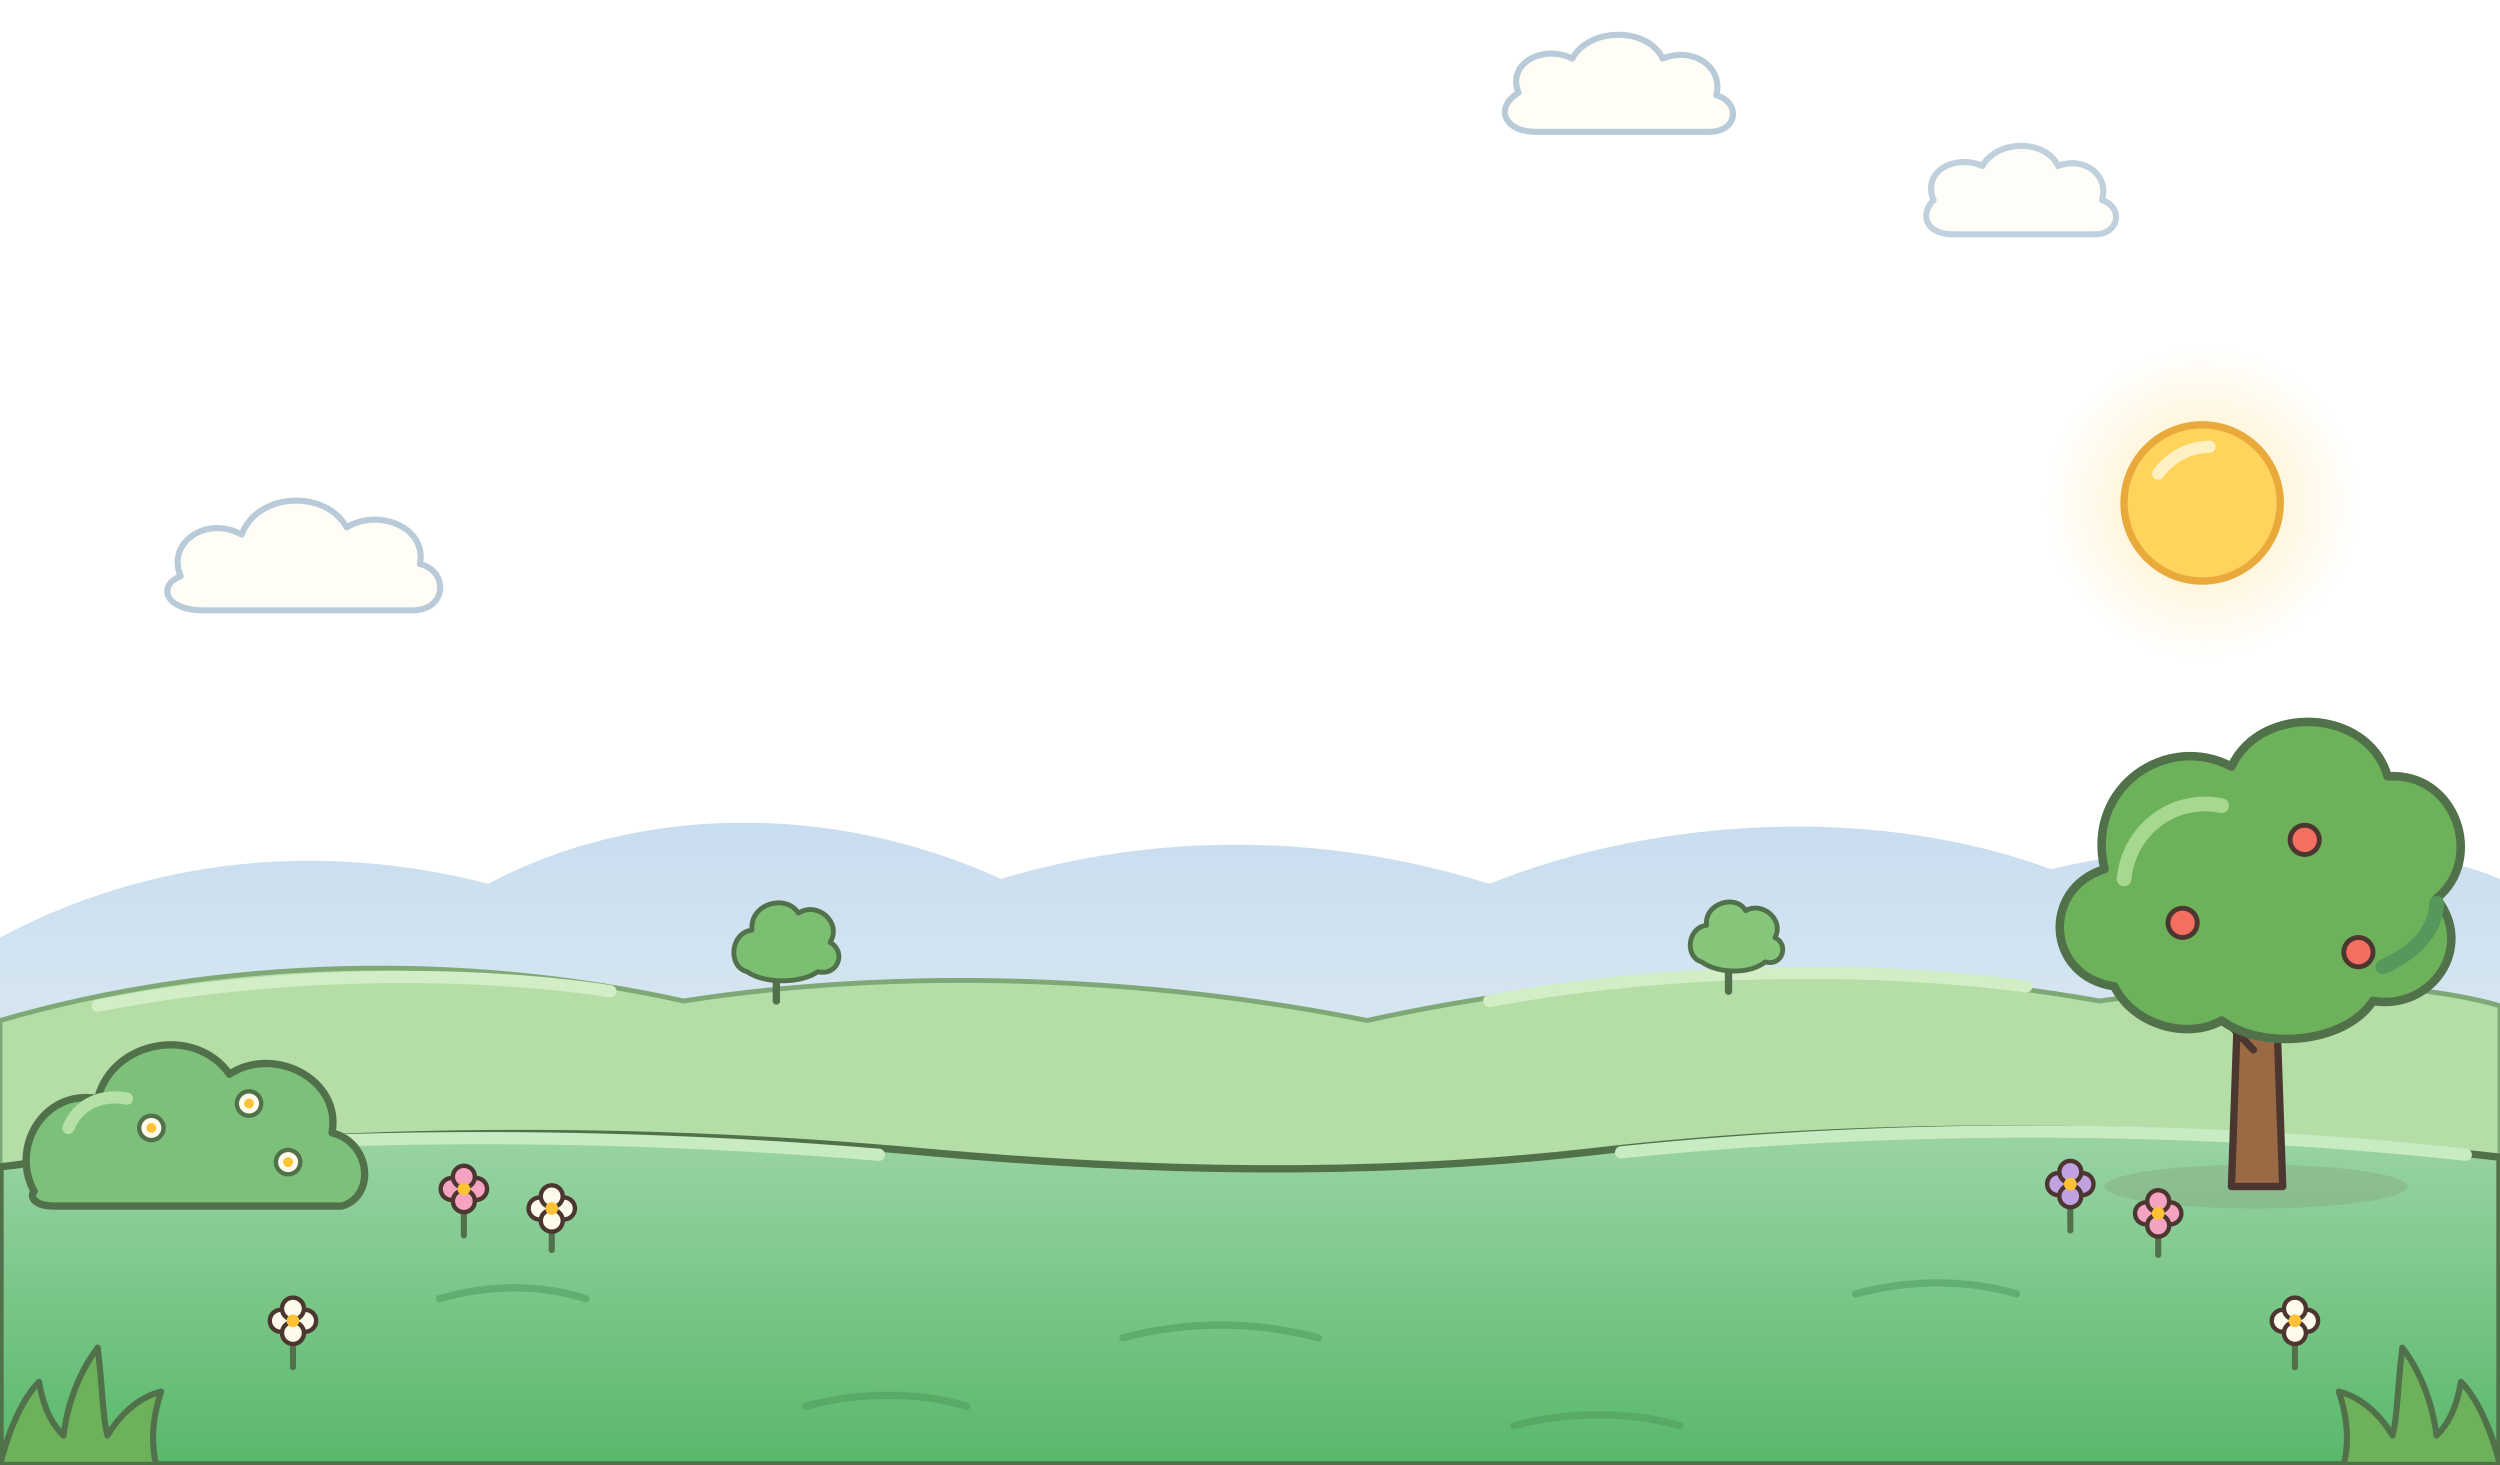
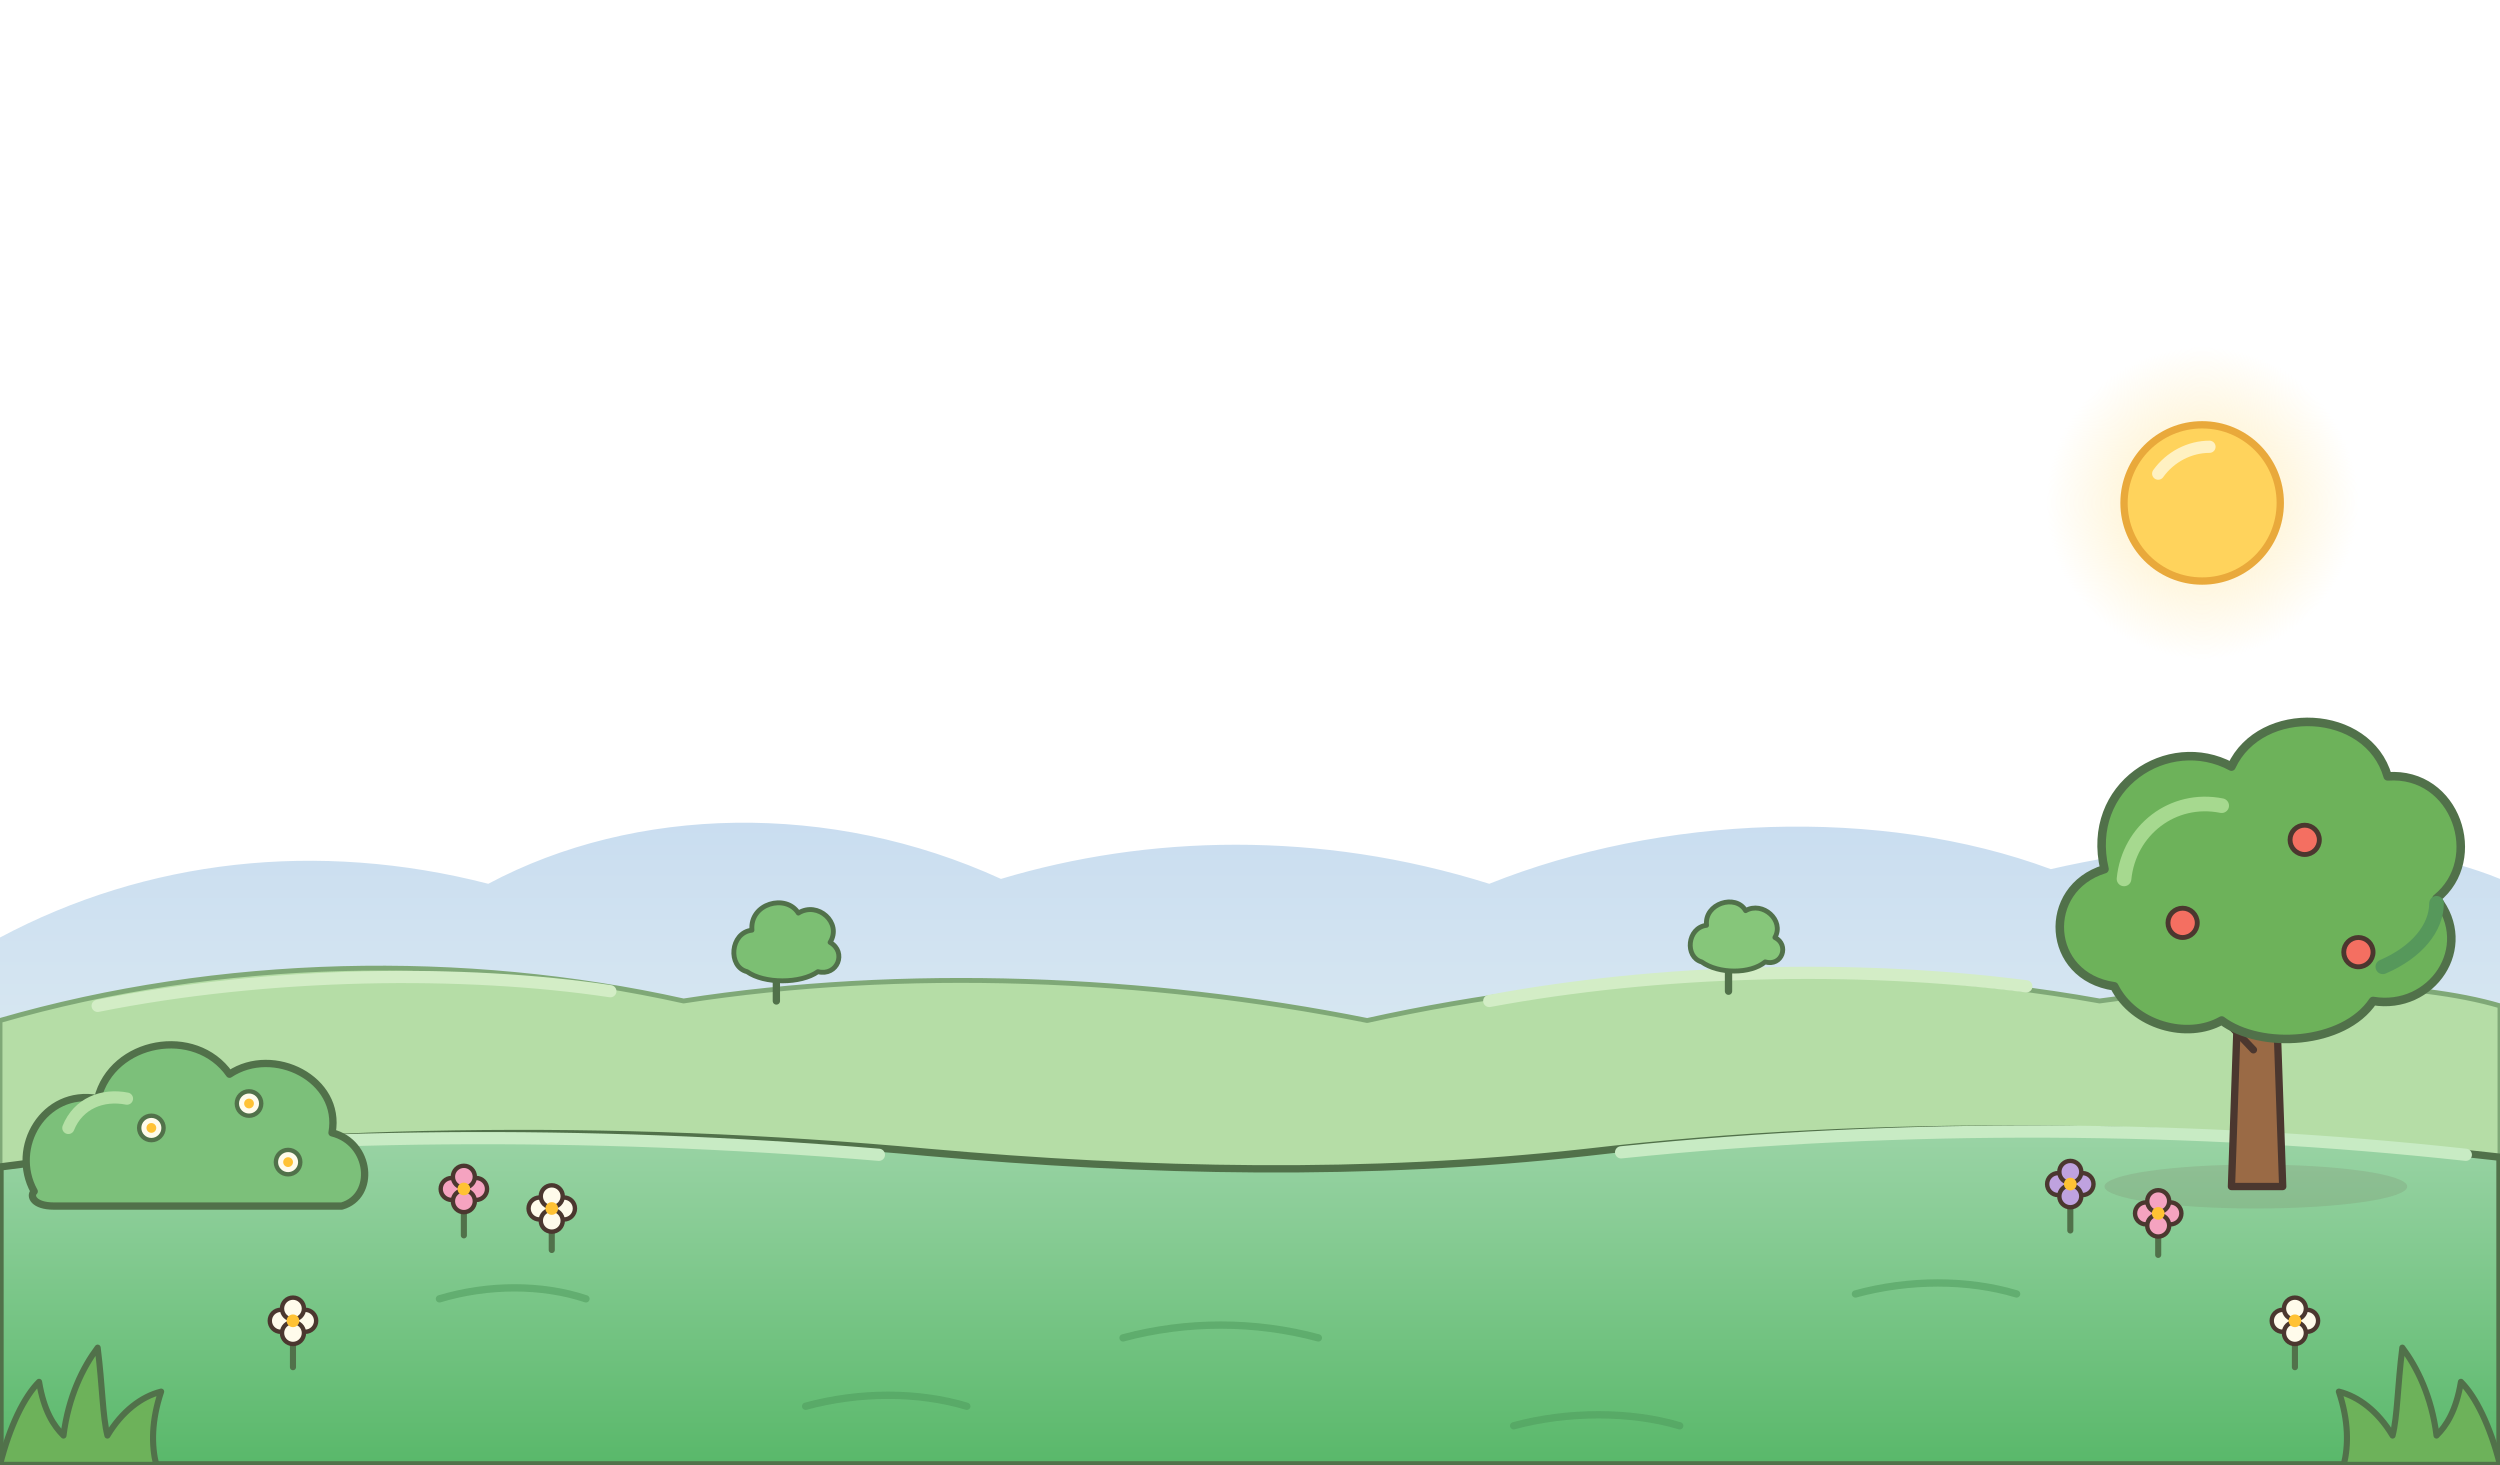
<svg xmlns="http://www.w3.org/2000/svg" viewBox="0 0 1024 600" width="1024" height="600">
  <defs>
    <linearGradient id="home_landscape_meadow" x1="0" y1="0" x2="0" y2="1">
      <stop offset="0" stop-color="#9BD4A6" />
      <stop offset="1" stop-color="#59B86A" />
    </linearGradient>
    <linearGradient id="home_landscape_far" x1="0" y1="0" x2="0" y2="1">
      <stop offset="0" stop-color="#C9DDF0" />
      <stop offset="1" stop-color="#DDEBF2" />
    </linearGradient>
    <radialGradient id="home_landscape_sun_glow" cx="0.5" cy="0.5" r="0.5">
      <stop offset="0" stop-color="#FFE7A6" stop-opacity="0.75" />
      <stop offset="1" stop-color="#FFE7A6" stop-opacity="0" />
    </radialGradient>
  </defs>
  <g id="sky">
    <circle cx="902" cy="206" r="64" fill="url(#home_landscape_sun_glow)" />
    <circle cx="902" cy="206" r="32" fill="#FFD35C" stroke="#E9A93B" stroke-width="3" />
    <path d="M884 194 C889 187 897 183 905 183" fill="none" stroke="#FFF1C2" stroke-width="5" stroke-linecap="round" />
-     <g fill="#FFFDF6" stroke="#B9CBD8" stroke-width="2.5" stroke-linejoin="round">
-       <path d="M74 236 C68 222 85 211 99 219 C105 202 133 200 142 216 C155 208 175 216 172 231 C184 234 183 250 169 250 L83 250 C68 250 64 240 74 236 Z" />
-       <path d="M622 38 C617 26 632 18 644 24 C651 11 675 11 681 24 C693 19 706 27 703 39 C713 42 712 54 700 54 L629 54 C616 54 612 44 622 38 Z" />
-       <path d="M792 82 C787 70 801 63 812 68 C818 57 838 57 843 68 C853 64 864 71 861 82 C870 85 868 96 858 96 L800 96 C789 96 786 88 792 82 Z" opacity="0.9" />
-     </g>
  </g>
  <g id="far">
    <path d="M0 384 C60 352 130 344 200 362 C260 330 340 328 410 360 C470 342 540 340 610 362 C680 334 770 330 840 356 C910 340 980 342 1024 360 L1024 460 L0 460 Z" fill="url(#home_landscape_far)" />
  </g>
  <g id="mid">
    <path d="M0 418 C90 392 190 390 280 410 C370 396 470 400 560 418 C650 398 760 392 860 410 C930 400 990 402 1024 412 L1024 500 L0 500 Z" fill="#B5DDA6" stroke="#7FA877" stroke-width="2" stroke-linejoin="round" />
    <path d="M40 412 C110 398 190 397 250 406" fill="none" stroke="#D3EDC6" stroke-width="5" stroke-linecap="round" />
    <path d="M610 410 C680 397 760 395 830 404" fill="none" stroke="#D3EDC6" stroke-width="5" stroke-linecap="round" />
    <g id="mid_trees" stroke="#51714A" stroke-width="2" stroke-linejoin="round">
      <path d="M318 410 L318 396" fill="none" stroke-width="3" stroke-linecap="round" />
      <path d="M306 398 C298 396 299 382 308 381 C307 370 322 366 327 374 C335 369 345 378 340 386 C347 390 343 400 335 398 C328 403 313 403 306 398 Z" fill="#7CBF73" />
      <path d="M708 406 L708 392" fill="none" stroke-width="3" stroke-linecap="round" />
      <path d="M697 394 C690 392 691 380 699 379 C698 370 711 366 715 373 C722 369 731 377 727 384 C733 387 730 396 723 394 C717 399 704 399 697 394 Z" fill="#86C67A" />
    </g>
  </g>
  <g id="ground">
    <path d="M0 478 C120 462 250 460 380 472 C470 480 560 482 650 472 C770 458 900 460 1024 474 L1024 600 L0 600 Z" fill="url(#home_landscape_meadow)" stroke="#51714A" stroke-width="3" stroke-linejoin="round" />
    <path d="M14 476 C120 464 240 463 360 473" fill="none" stroke="#C8EBC4" stroke-width="5" stroke-linecap="round" />
    <path d="M664 472 C780 460 900 461 1010 473" fill="none" stroke="#C8EBC4" stroke-width="5" stroke-linecap="round" />
    <g fill="none" stroke="#4E9A5C" stroke-width="3" stroke-linecap="round" opacity="0.55">
      <path d="M180 532 C200 526 222 526 240 532" />
      <path d="M460 548 C486 541 514 541 540 548" />
      <path d="M760 530 C782 524 806 524 826 530" />
      <path d="M330 576 C352 570 376 570 396 576" />
      <path d="M620 584 C642 578 668 578 688 584" />
    </g>
  </g>
  <g id="tree_right" transform="translate(-34 0)">
    <ellipse cx="958" cy="486" rx="62" ry="9" fill="#6A5147" opacity="0.14" />
    <path d="M948 486 L951 400 L966 400 L969 486 Z" fill="#9A6A45" stroke="#4B372F" stroke-width="3" stroke-linejoin="round" />
    <path d="M957 430 L938 410 M961 418 L982 398" fill="none" stroke="#4B372F" stroke-width="3" stroke-linecap="round" />
    <path d="M900 404 C872 400 870 364 896 356 C888 322 922 300 948 314 C960 288 1004 290 1012 318 C1040 316 1052 352 1032 368 C1048 388 1030 414 1006 410 C994 428 960 430 944 418 C930 426 908 420 900 404 Z" fill="#6DB25A" stroke="#51714A" stroke-width="3.5" stroke-linejoin="round" />
    <path d="M904 360 C906 340 924 326 944 330" fill="none" stroke="#A6D98F" stroke-width="6" stroke-linecap="round" />
    <path d="M1010 396 C1024 390 1032 380 1032 370" fill="none" stroke="#56985B" stroke-width="6" stroke-linecap="round" />
    <g fill="#F46F61" stroke="#4B372F" stroke-width="2">
      <circle cx="928" cy="378" r="6" />
      <circle cx="978" cy="344" r="6" />
      <circle cx="1000" cy="390" r="6" />
    </g>
  </g>
  <g id="bush_left">
    <path d="M14 488 C4 470 18 446 40 450 C46 426 80 420 94 440 C112 428 140 442 136 464 C152 468 154 490 140 494 L22 494 C14 494 12 490 14 488 Z" fill="#7CC07A" stroke="#51714A" stroke-width="3" stroke-linejoin="round" />
    <path d="M28 462 C32 452 42 448 52 450" fill="none" stroke="#B5E0A6" stroke-width="5" stroke-linecap="round" />
    <g fill="#FFFBEB" stroke="#51714A" stroke-width="1.8">
      <circle cx="62" cy="462" r="5" />
      <circle cx="102" cy="452" r="5" />
      <circle cx="118" cy="476" r="5" />
    </g>
    <g fill="#FFC234">
      <circle cx="62" cy="462" r="2" />
      <circle cx="102" cy="452" r="2" />
      <circle cx="118" cy="476" r="2" />
    </g>
  </g>
  <g id="flowers">
    <g>
      <path d="M190 506 L190 490" stroke="#51714A" stroke-width="2.5" stroke-linecap="round" />
      <g fill="#F5A3C0" stroke="#4B372F" stroke-width="1.8">
        <circle cx="185" cy="487" r="4.5" />
        <circle cx="195" cy="487" r="4.5" />
        <circle cx="190" cy="482" r="4.5" />
        <circle cx="190" cy="492" r="4.5" />
      </g>
      <circle cx="190" cy="487" r="2.6" fill="#FFC234" />
    </g>
    <g>
      <path d="M226 512 L226 498" stroke="#51714A" stroke-width="2.5" stroke-linecap="round" />
      <g fill="#FFFBEB" stroke="#4B372F" stroke-width="1.8">
        <circle cx="221" cy="495" r="4.5" />
        <circle cx="231" cy="495" r="4.5" />
        <circle cx="226" cy="490" r="4.5" />
        <circle cx="226" cy="500" r="4.5" />
      </g>
      <circle cx="226" cy="495" r="2.6" fill="#FFC234" />
    </g>
    <g>
      <path d="M848 504 L848 488" stroke="#51714A" stroke-width="2.5" stroke-linecap="round" />
      <g fill="#BFA2DF" stroke="#4B372F" stroke-width="1.8">
        <circle cx="843" cy="485" r="4.5" />
        <circle cx="853" cy="485" r="4.5" />
        <circle cx="848" cy="480" r="4.5" />
        <circle cx="848" cy="490" r="4.5" />
      </g>
      <circle cx="848" cy="485" r="2.6" fill="#FFC234" />
    </g>
    <g>
      <path d="M884 514 L884 500" stroke="#51714A" stroke-width="2.5" stroke-linecap="round" />
      <g fill="#F5A3C0" stroke="#4B372F" stroke-width="1.8">
        <circle cx="879" cy="497" r="4.5" />
        <circle cx="889" cy="497" r="4.5" />
        <circle cx="884" cy="492" r="4.5" />
        <circle cx="884" cy="502" r="4.5" />
      </g>
      <circle cx="884" cy="497" r="2.6" fill="#FFC234" />
    </g>
    <g>
      <path d="M120 560 L120 544" stroke="#51714A" stroke-width="2.5" stroke-linecap="round" />
      <g fill="#FFFBEB" stroke="#4B372F" stroke-width="1.8">
        <circle cx="115" cy="541" r="4.5" />
        <circle cx="125" cy="541" r="4.5" />
        <circle cx="120" cy="536" r="4.5" />
        <circle cx="120" cy="546" r="4.5" />
      </g>
      <circle cx="120" cy="541" r="2.6" fill="#FFC234" />
    </g>
    <g>
      <path d="M940 560 L940 544" stroke="#51714A" stroke-width="2.5" stroke-linecap="round" />
      <g fill="#FFFBEB" stroke="#4B372F" stroke-width="1.8">
        <circle cx="935" cy="541" r="4.5" />
        <circle cx="945" cy="541" r="4.5" />
        <circle cx="940" cy="536" r="4.5" />
        <circle cx="940" cy="546" r="4.5" />
      </g>
      <circle cx="940" cy="541" r="2.6" fill="#FFC234" />
    </g>
  </g>
  <g id="foreground">
    <path d="M0 600 C4 584 10 572 16 566 C18 578 22 584 26 588 C28 572 34 560 40 552 C42 568 42 580 44 588 C50 578 58 572 66 570 C62 582 62 592 64 600 Z" fill="#6DB25A" stroke="#51714A" stroke-width="2.5" stroke-linejoin="round" />
    <path d="M1024 600 C1020 584 1014 572 1008 566 C1006 578 1002 584 998 588 C996 572 990 560 984 552 C982 568 982 580 980 588 C974 578 966 572 958 570 C962 582 962 592 960 600 Z" fill="#6DB25A" stroke="#51714A" stroke-width="2.5" stroke-linejoin="round" />
  </g>
</svg>
